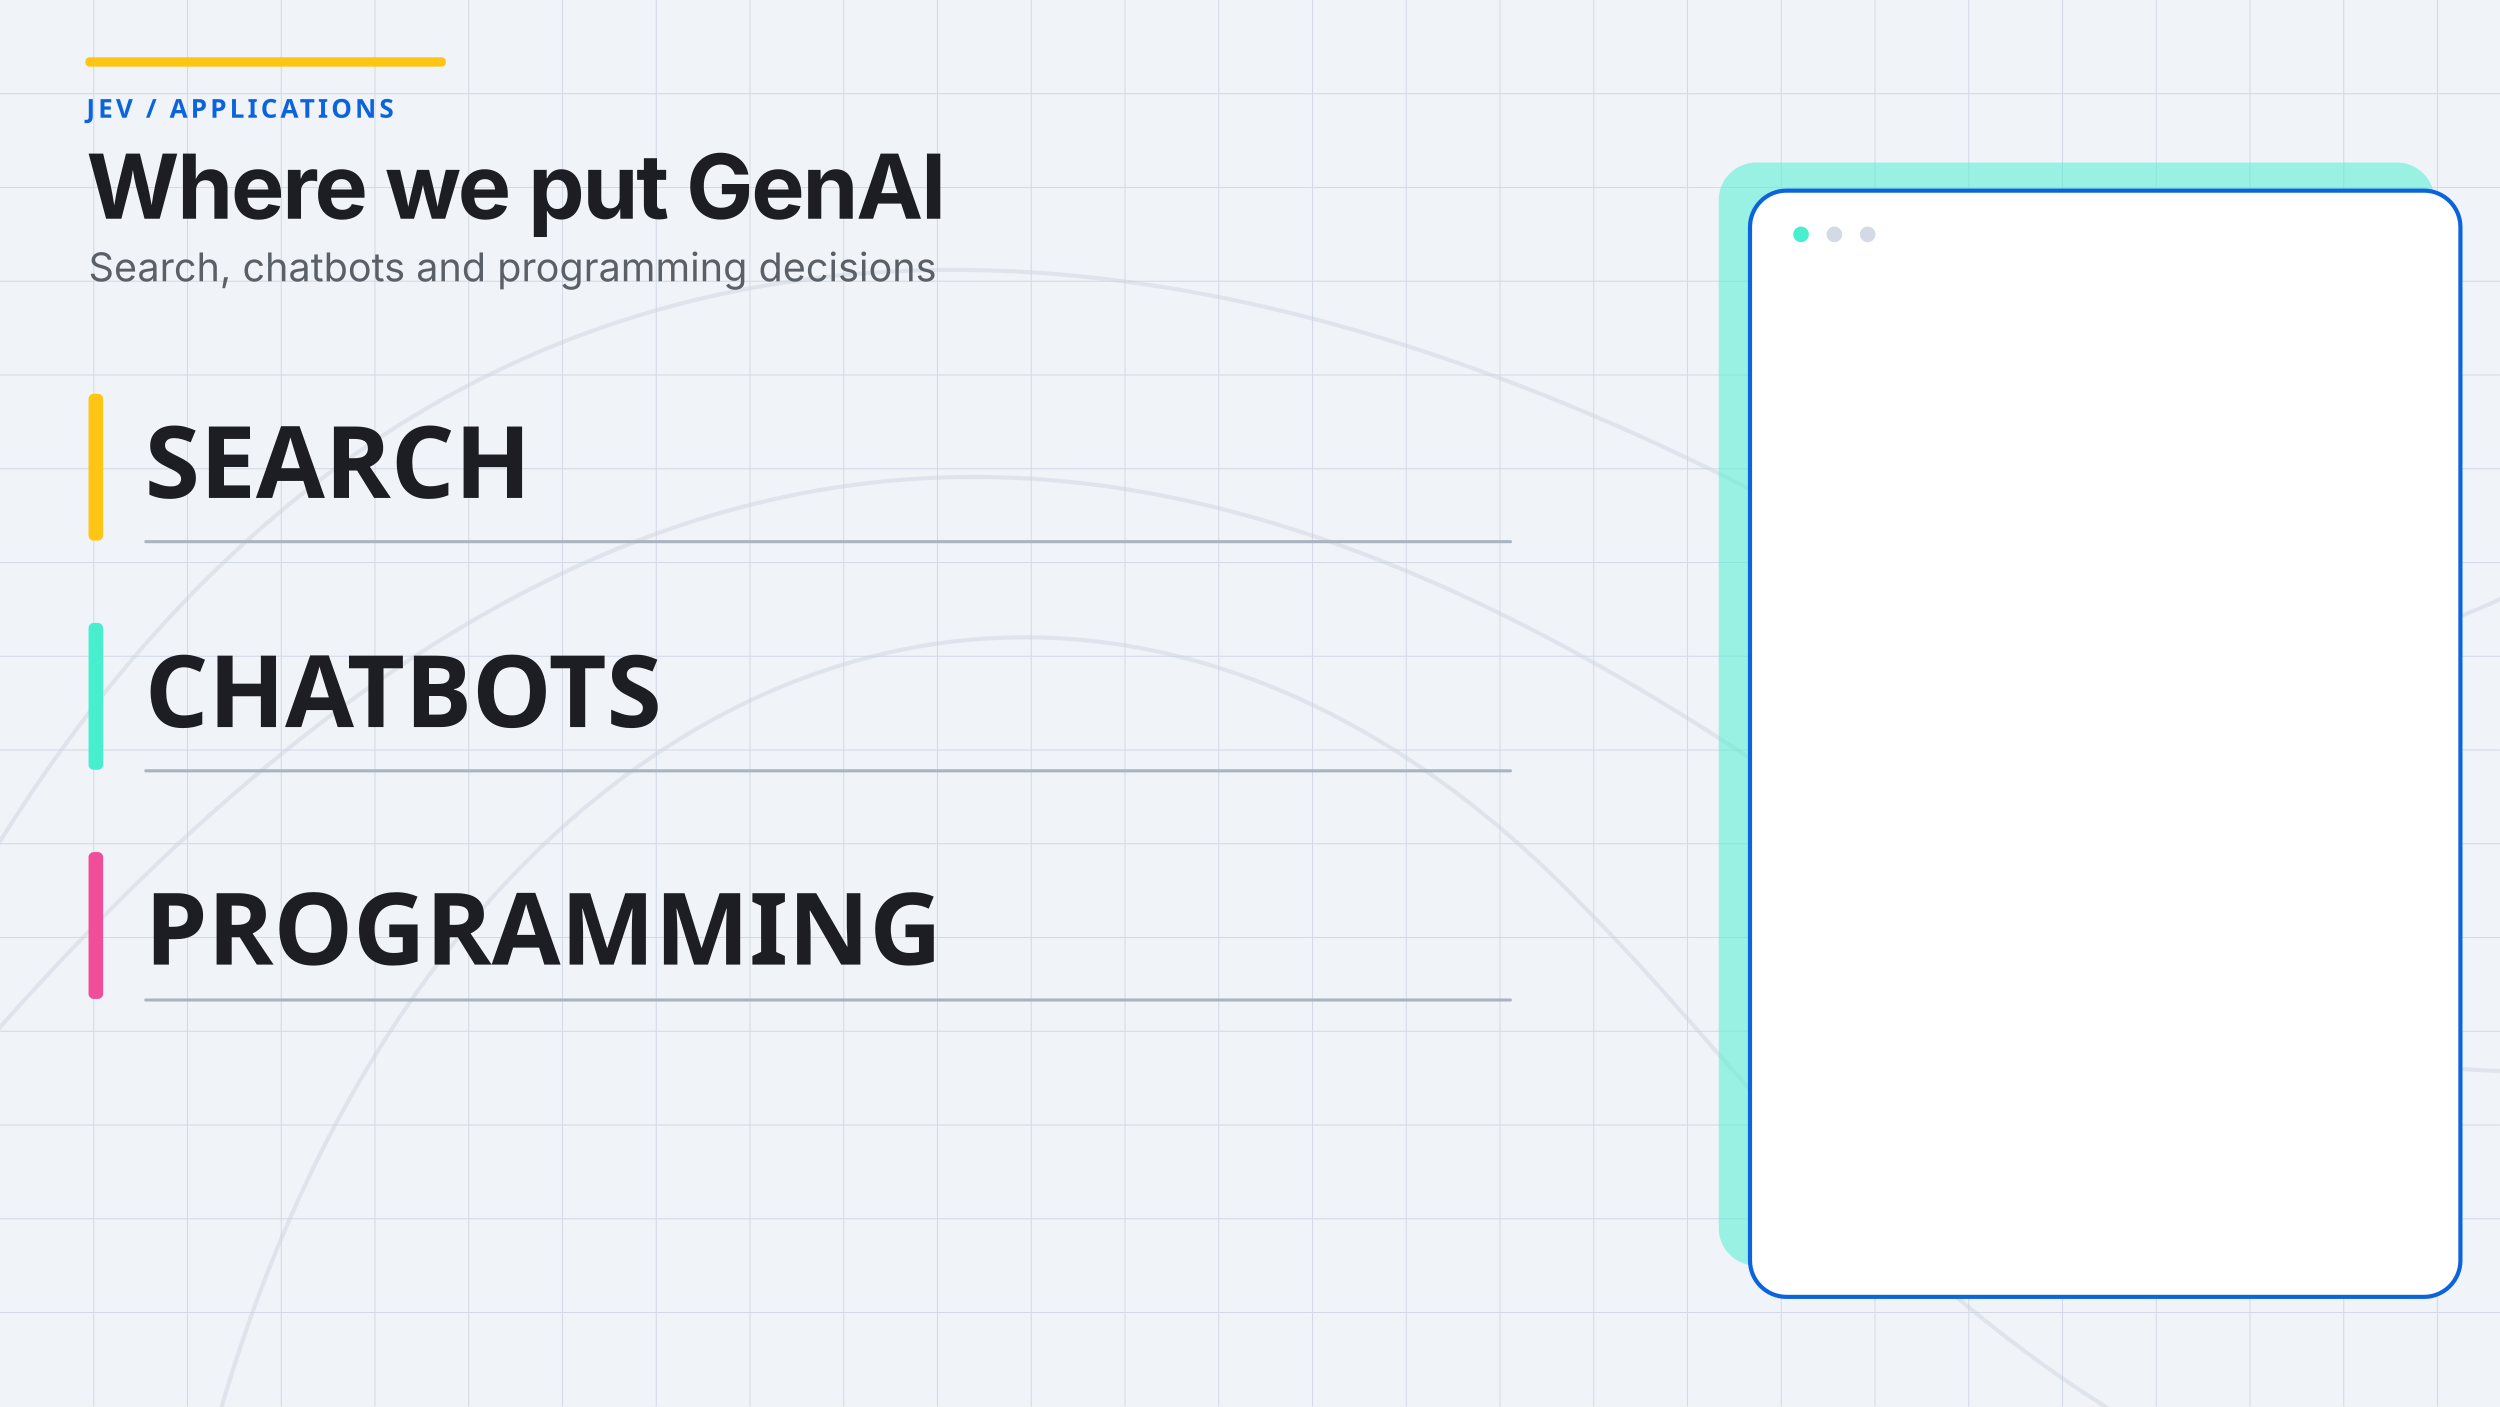
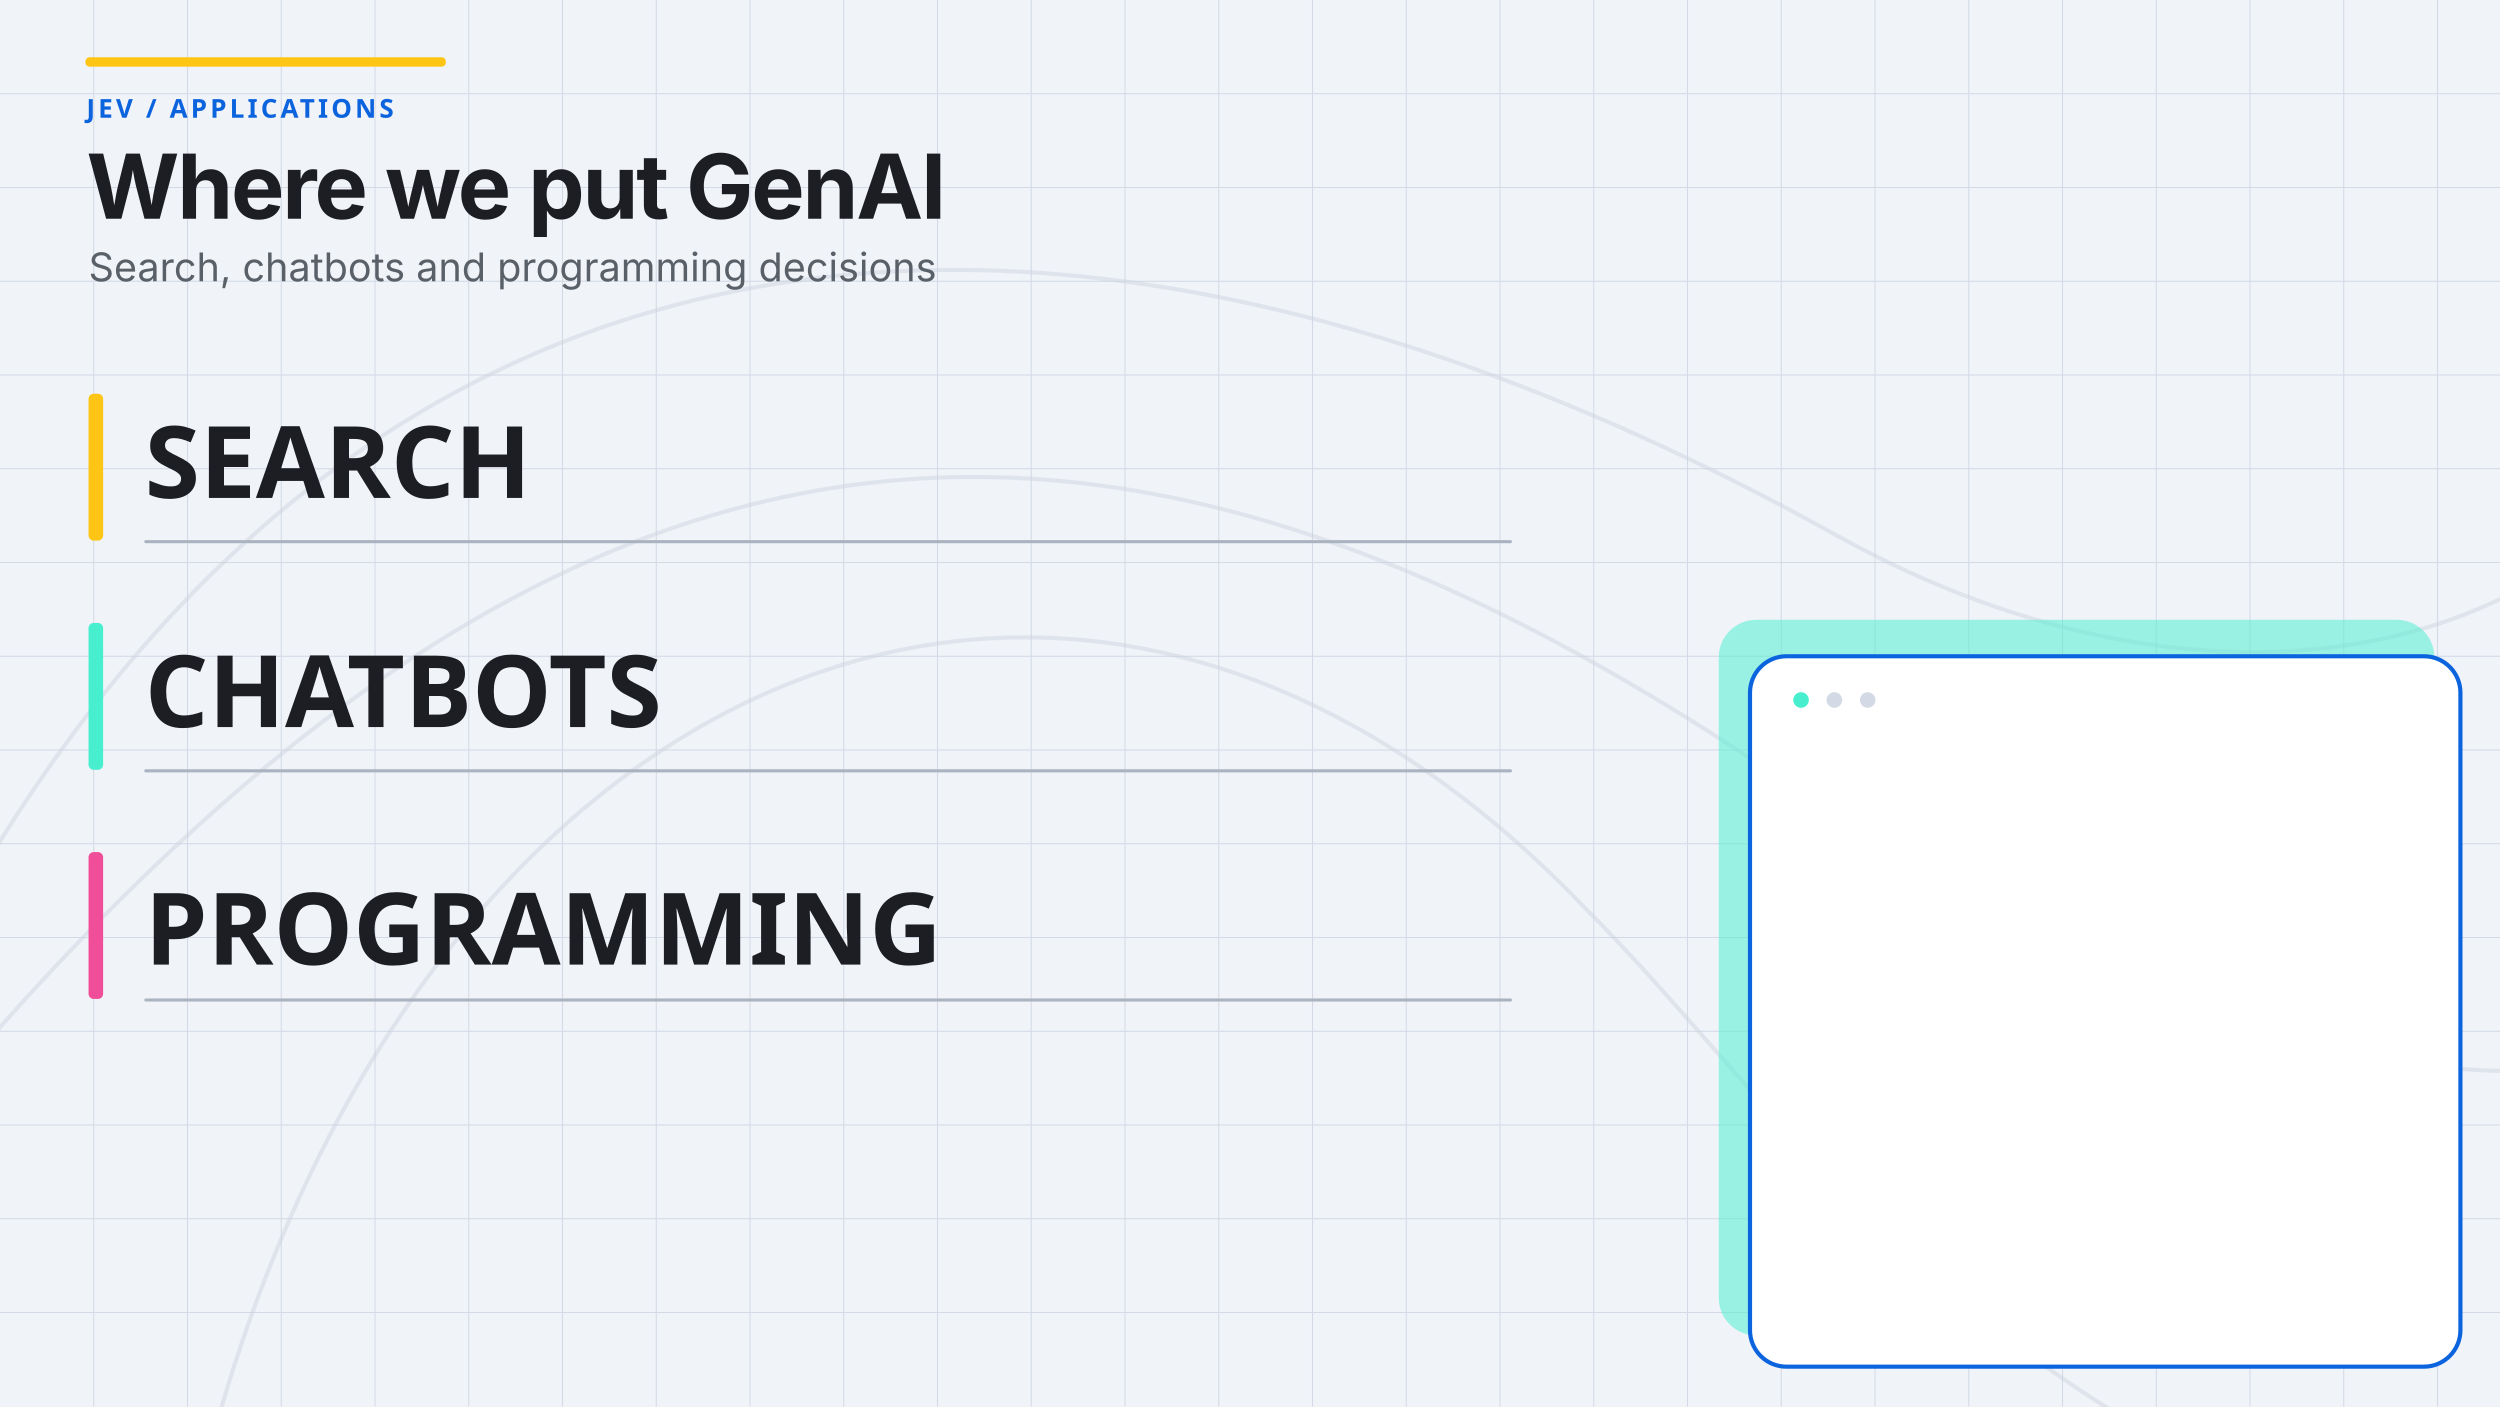
<svg xmlns="http://www.w3.org/2000/svg" viewBox="0 0 2400 1350">
  <path id="background" fill="#f0f3f8" stroke="none" d="M 0 0 L 2400 0 L 2400 1350 L 0 1350 Z" />
  <g id="reference-grid">
    <path id="Path" fill="none" stroke="#d3dae6" stroke-linecap="round" stroke-linejoin="round" d="M 90 0 L 90 1350" />
    <path id="path1" fill="none" stroke="#d3dae6" stroke-linecap="round" stroke-linejoin="round" d="M 180 0 L 180 1350" />
    <path id="path2" fill="none" stroke="#d3dae6" stroke-linecap="round" stroke-linejoin="round" d="M 270 0 L 270 1350" />
    <path id="path3" fill="none" stroke="#d3dae6" stroke-linecap="round" stroke-linejoin="round" d="M 360 0 L 360 1350" />
    <path id="path4" fill="none" stroke="#d3dae6" stroke-linecap="round" stroke-linejoin="round" d="M 450 0 L 450 1350" />
    <path id="path5" fill="none" stroke="#d3dae6" stroke-linecap="round" stroke-linejoin="round" d="M 540 0 L 540 1350" />
    <path id="path6" fill="none" stroke="#d3dae6" stroke-linecap="round" stroke-linejoin="round" d="M 630 0 L 630 1350" />
    <path id="path7" fill="none" stroke="#d3dae6" stroke-linecap="round" stroke-linejoin="round" d="M 720 0 L 720 1350" />
    <path id="path8" fill="none" stroke="#d3dae6" stroke-linecap="round" stroke-linejoin="round" d="M 810 0 L 810 1350" />
    <path id="path9" fill="none" stroke="#d3dae6" stroke-linecap="round" stroke-linejoin="round" d="M 900 0 L 900 1350" />
    <path id="path10" fill="none" stroke="#d3dae6" stroke-linecap="round" stroke-linejoin="round" d="M 990 0 L 990 1350" />
    <path id="path11" fill="none" stroke="#d3dae6" stroke-linecap="round" stroke-linejoin="round" d="M 1080 0 L 1080 1350" />
    <path id="path12" fill="none" stroke="#d3dae6" stroke-linecap="round" stroke-linejoin="round" d="M 1170 0 L 1170 1350" />
    <path id="path13" fill="none" stroke="#d3dae6" stroke-linecap="round" stroke-linejoin="round" d="M 1260 0 L 1260 1350" />
    <path id="path14" fill="none" stroke="#d3dae6" stroke-linecap="round" stroke-linejoin="round" d="M 1350 0 L 1350 1350" />
    <path id="path15" fill="none" stroke="#d3dae6" stroke-linecap="round" stroke-linejoin="round" d="M 1440 0 L 1440 1350" />
    <path id="path16" fill="none" stroke="#d3dae6" stroke-linecap="round" stroke-linejoin="round" d="M 1530 0 L 1530 1350" />
    <path id="path17" fill="none" stroke="#d3dae6" stroke-linecap="round" stroke-linejoin="round" d="M 1620 0 L 1620 1350" />
    <path id="path18" fill="none" stroke="#d3dae6" stroke-linecap="round" stroke-linejoin="round" d="M 1710 0 L 1710 1350" />
    <path id="path19" fill="none" stroke="#d3dae6" stroke-linecap="round" stroke-linejoin="round" d="M 1800 0 L 1800 1350" />
    <path id="path20" fill="none" stroke="#d3dae6" stroke-linecap="round" stroke-linejoin="round" d="M 1890 0 L 1890 1350" />
    <path id="path21" fill="none" stroke="#d3dae6" stroke-linecap="round" stroke-linejoin="round" d="M 1980 0 L 1980 1350" />
    <path id="path22" fill="none" stroke="#d3dae6" stroke-linecap="round" stroke-linejoin="round" d="M 2070 0 L 2070 1350" />
    <path id="path23" fill="none" stroke="#d3dae6" stroke-linecap="round" stroke-linejoin="round" d="M 2160 0 L 2160 1350" />
    <path id="path24" fill="none" stroke="#d3dae6" stroke-linecap="round" stroke-linejoin="round" d="M 2250 0 L 2250 1350" />
    <path id="path25" fill="none" stroke="#d3dae6" stroke-linecap="round" stroke-linejoin="round" d="M 2340 0 L 2340 1350" />
    <path id="path26" fill="none" stroke="#d3dae6" stroke-linecap="round" stroke-linejoin="round" d="M 0 90 L 2400 90" />
    <path id="path27" fill="none" stroke="#d3dae6" stroke-linecap="round" stroke-linejoin="round" d="M 0 180 L 2400 180" />
    <path id="path28" fill="none" stroke="#d3dae6" stroke-linecap="round" stroke-linejoin="round" d="M 0 270 L 2400 270" />
    <path id="path29" fill="none" stroke="#d3dae6" stroke-linecap="round" stroke-linejoin="round" d="M 0 360 L 2400 360" />
    <path id="path30" fill="none" stroke="#d3dae6" stroke-linecap="round" stroke-linejoin="round" d="M 0 450 L 2400 450" />
    <path id="path31" fill="none" stroke="#d3dae6" stroke-linecap="round" stroke-linejoin="round" d="M 0 540 L 2400 540" />
    <path id="path32" fill="none" stroke="#d3dae6" stroke-linecap="round" stroke-linejoin="round" d="M 0 630 L 2400 630" />
    <path id="path33" fill="none" stroke="#d3dae6" stroke-linecap="round" stroke-linejoin="round" d="M 0 720 L 2400 720" />
    <path id="path34" fill="none" stroke="#d3dae6" stroke-linecap="round" stroke-linejoin="round" d="M 0 810 L 2400 810" />
    <path id="path35" fill="none" stroke="#d3dae6" stroke-linecap="round" stroke-linejoin="round" d="M 0 900 L 2400 900" />
    <path id="path36" fill="none" stroke="#d3dae6" stroke-linecap="round" stroke-linejoin="round" d="M 0 990 L 2400 990" />
    <path id="path37" fill="none" stroke="#d3dae6" stroke-linecap="round" stroke-linejoin="round" d="M 0 1080 L 2400 1080" />
    <path id="path38" fill="none" stroke="#d3dae6" stroke-linecap="round" stroke-linejoin="round" d="M 0 1170 L 2400 1170" />
    <path id="path39" fill="none" stroke="#d3dae6" stroke-linecap="round" stroke-linejoin="round" d="M 0 1260 L 2400 1260" />
  </g>
  <g id="light-cluster-watermark" opacity="0.42">
    <path id="path40" fill="none" stroke="#c9d0db" stroke-width="4" stroke-linecap="round" stroke-linejoin="round" d="M -80 950 C 320 160 1010 95 1765 515 C 2120 712 2470 630 2580 400" />
    <path id="path41" fill="none" stroke="#c9d0db" stroke-width="4" stroke-linecap="round" stroke-linejoin="round" d="M -160 1180 C 500 325 1050 275 1770 790 C 2160 1060 2520 1070 2600 970" />
    <path id="path42" fill="none" stroke="#c9d0db" stroke-width="4" stroke-linecap="round" stroke-linejoin="round" d="M 210 1360 C 420 630 1040 370 1520 870 C 1700 1050 1840 1290 2210 1450" />
  </g>
  <g id="heading">
    <path id="path43" fill="#fec514" stroke="none" d="M 86 55 L 424 55 C 426.209 55 428 56.791 428 59 L 428 60 C 428 62.209 426.209 64 424 64 L 86 64 C 83.791 64 82 62.209 82 60 L 82 59 C 82 56.791 83.791 55 86 55 Z" />
    <text id="JEV--APPLICATIONS" xml:space="preserve" x="83" y="113" font-family="Space Mono" font-size="25" font-weight="700" fill="#0b64dd" letter-spacing="3">JEV / APPLICATIONS</text>
    <text id="Where-we-put-GenAI" xml:space="preserve" x="83" y="210" font-family="Inter" font-size="86" font-weight="700" fill="#1c1e23" letter-spacing="-2">Where we put GenAI</text>
    <text id="Search-chatbots-and-programming" xml:space="preserve" x="85" y="270" font-family="Inter" font-size="38" fill="#5a6068">Search, chatbots and programming decisions</text>
  </g>
  <g id="presenter-placeholder">
-     <path id="path44" fill="#48efcf" stroke="none" opacity="0.52" d="M 1686 156 L 2301 156 C 2320.882 156 2337 172.118 2337 192 L 2337 1179 C 2337 1198.882 2320.882 1215 2301 1215 L 1686 1215 C 1666.118 1215 1650 1198.882 1650 1179 L 1650 192 C 1650 172.118 1666.118 156 1686 156 Z" />
-     <path id="path45" fill="#ffffff" stroke="#0b64dd" stroke-width="4" d="M 1715 183 L 2327 183 C 2346.33 183 2362 198.67 2362 218 L 2362 1210 C 2362 1229.33 2346.33 1245 2327 1245 L 1715 1245 C 1695.67 1245 1680 1229.33 1680 1210 L 1680 218 C 1680 198.67 1695.67 183 1715 183 Z" />
-     <path id="path46" fill="#48efcf" stroke="#ffffff" stroke-width="7" d="M 1740 225 C 1740 231.075 1735.075 236 1729 236 C 1722.925 236 1718 231.075 1718 225 C 1718 218.925 1722.925 214 1729 214 C 1735.075 214 1740 218.925 1740 225 Z" />
-     <path id="path47" fill="#d3dae6" stroke="#ffffff" stroke-width="7" d="M 1772 225 C 1772 231.075 1767.075 236 1761 236 C 1754.925 236 1750 231.075 1750 225 C 1750 218.925 1754.925 214 1761 214 C 1767.075 214 1772 218.925 1772 225 Z" />
-     <path id="path48" fill="#d3dae6" stroke="#ffffff" stroke-width="7" d="M 1804 225 C 1804 231.075 1799.075 236 1793 236 C 1786.925 236 1782 231.075 1782 225 C 1782 218.925 1786.925 214 1793 214 C 1799.075 214 1804 218.925 1804 225 Z" />
+     <path id="path44" fill="#48efcf" stroke="none" opacity="0.52" d="M 1686 595 L 2301 595 C 2320.882 595 2337 611.118 2337 631 L 2337 1246 C 2337 1265.882 2320.882 1282 2301 1282 L 1686 1282 C 1666.118 1282 1650 1265.882 1650 1246 L 1650 631 C 1650 611.118 1666.118 595 1686 595 Z" />
+     <path id="path45" fill="#ffffff" stroke="#0b64dd" stroke-width="4" d="M 1715 630 L 2327 630 C 2346.33 630 2362 645.67 2362 665 L 2362 1277 C 2362 1296.33 2346.33 1312 2327 1312 L 1715 1312 C 1695.67 1312 1680 1296.33 1680 1277 L 1680 665 C 1680 645.67 1695.67 630 1715 630 Z" />
+     <path id="path46" fill="#48efcf" stroke="#ffffff" stroke-width="7" d="M 1740 672 C 1740 678.075 1735.075 683 1729 683 C 1722.925 683 1718 678.075 1718 672 C 1718 665.925 1722.925 661 1729 661 C 1735.075 661 1740 665.925 1740 672 Z" />
+     <path id="path47" fill="#d3dae6" stroke="#ffffff" stroke-width="7" d="M 1772 672 C 1772 678.075 1767.075 683 1761 683 C 1754.925 683 1750 678.075 1750 672 C 1750 665.925 1754.925 661 1761 661 C 1767.075 661 1772 665.925 1772 672 Z" />
+     <path id="path48" fill="#d3dae6" stroke="#ffffff" stroke-width="7" d="M 1804 672 C 1804 678.075 1799.075 683 1793 683 C 1786.925 683 1782 678.075 1782 672 C 1782 665.925 1786.925 661 1793 661 C 1799.075 661 1804 665.925 1804 672 Z" />
  </g>
  <g id="visual-content">
    <g id="application-1">
      <path id="path49" fill="#fec514" stroke="none" d="M 90 378 L 94 378 C 96.761 378 99 380.239 99 383 L 99 514 C 99 516.761 96.761 519 94 519 L 90 519 C 87.239 519 85 516.761 85 514 L 85 383 C 85 380.239 87.239 378 90 378 Z" />
      <text id="SEARCH" xml:space="preserve" x="139" y="478" font-family="Space Mono" font-size="96" font-weight="700" fill="#1c1e23">SEARCH</text>
      <path id="path50" fill="none" stroke="#aab3c0" stroke-width="3" stroke-linecap="round" stroke-linejoin="round" d="M 140 520 L 1450 520" />
    </g>
    <g id="application-2">
      <path id="path51" fill="#48efcf" stroke="none" d="M 90 598 L 94 598 C 96.761 598 99 600.239 99 603 L 99 734 C 99 736.761 96.761 739 94 739 L 90 739 C 87.239 739 85 736.761 85 734 L 85 603 C 85 600.239 87.239 598 90 598 Z" />
      <text id="CHATBOTS" xml:space="preserve" x="139" y="698" font-family="Space Mono" font-size="96" font-weight="700" fill="#1c1e23">CHATBOTS</text>
      <path id="path52" fill="none" stroke="#aab3c0" stroke-width="3" stroke-linecap="round" stroke-linejoin="round" d="M 140 740 L 1450 740" />
    </g>
    <g id="application-3">
      <path id="path53" fill="#f04e98" stroke="none" d="M 90 818 L 94 818 C 96.761 818 99 820.239 99 823 L 99 954 C 99 956.761 96.761 959 94 959 L 90 959 C 87.239 959 85 956.761 85 954 L 85 823 C 85 820.239 87.239 818 90 818 Z" />
      <text id="PROGRAMMING" xml:space="preserve" x="139" y="926" font-family="Space Mono" font-size="96" font-weight="700" fill="#1c1e23">PROGRAMMING</text>
      <path id="path54" fill="none" stroke="#aab3c0" stroke-width="3" stroke-linecap="round" stroke-linejoin="round" d="M 140 960 L 1450 960" />
    </g>
  </g>
</svg>
